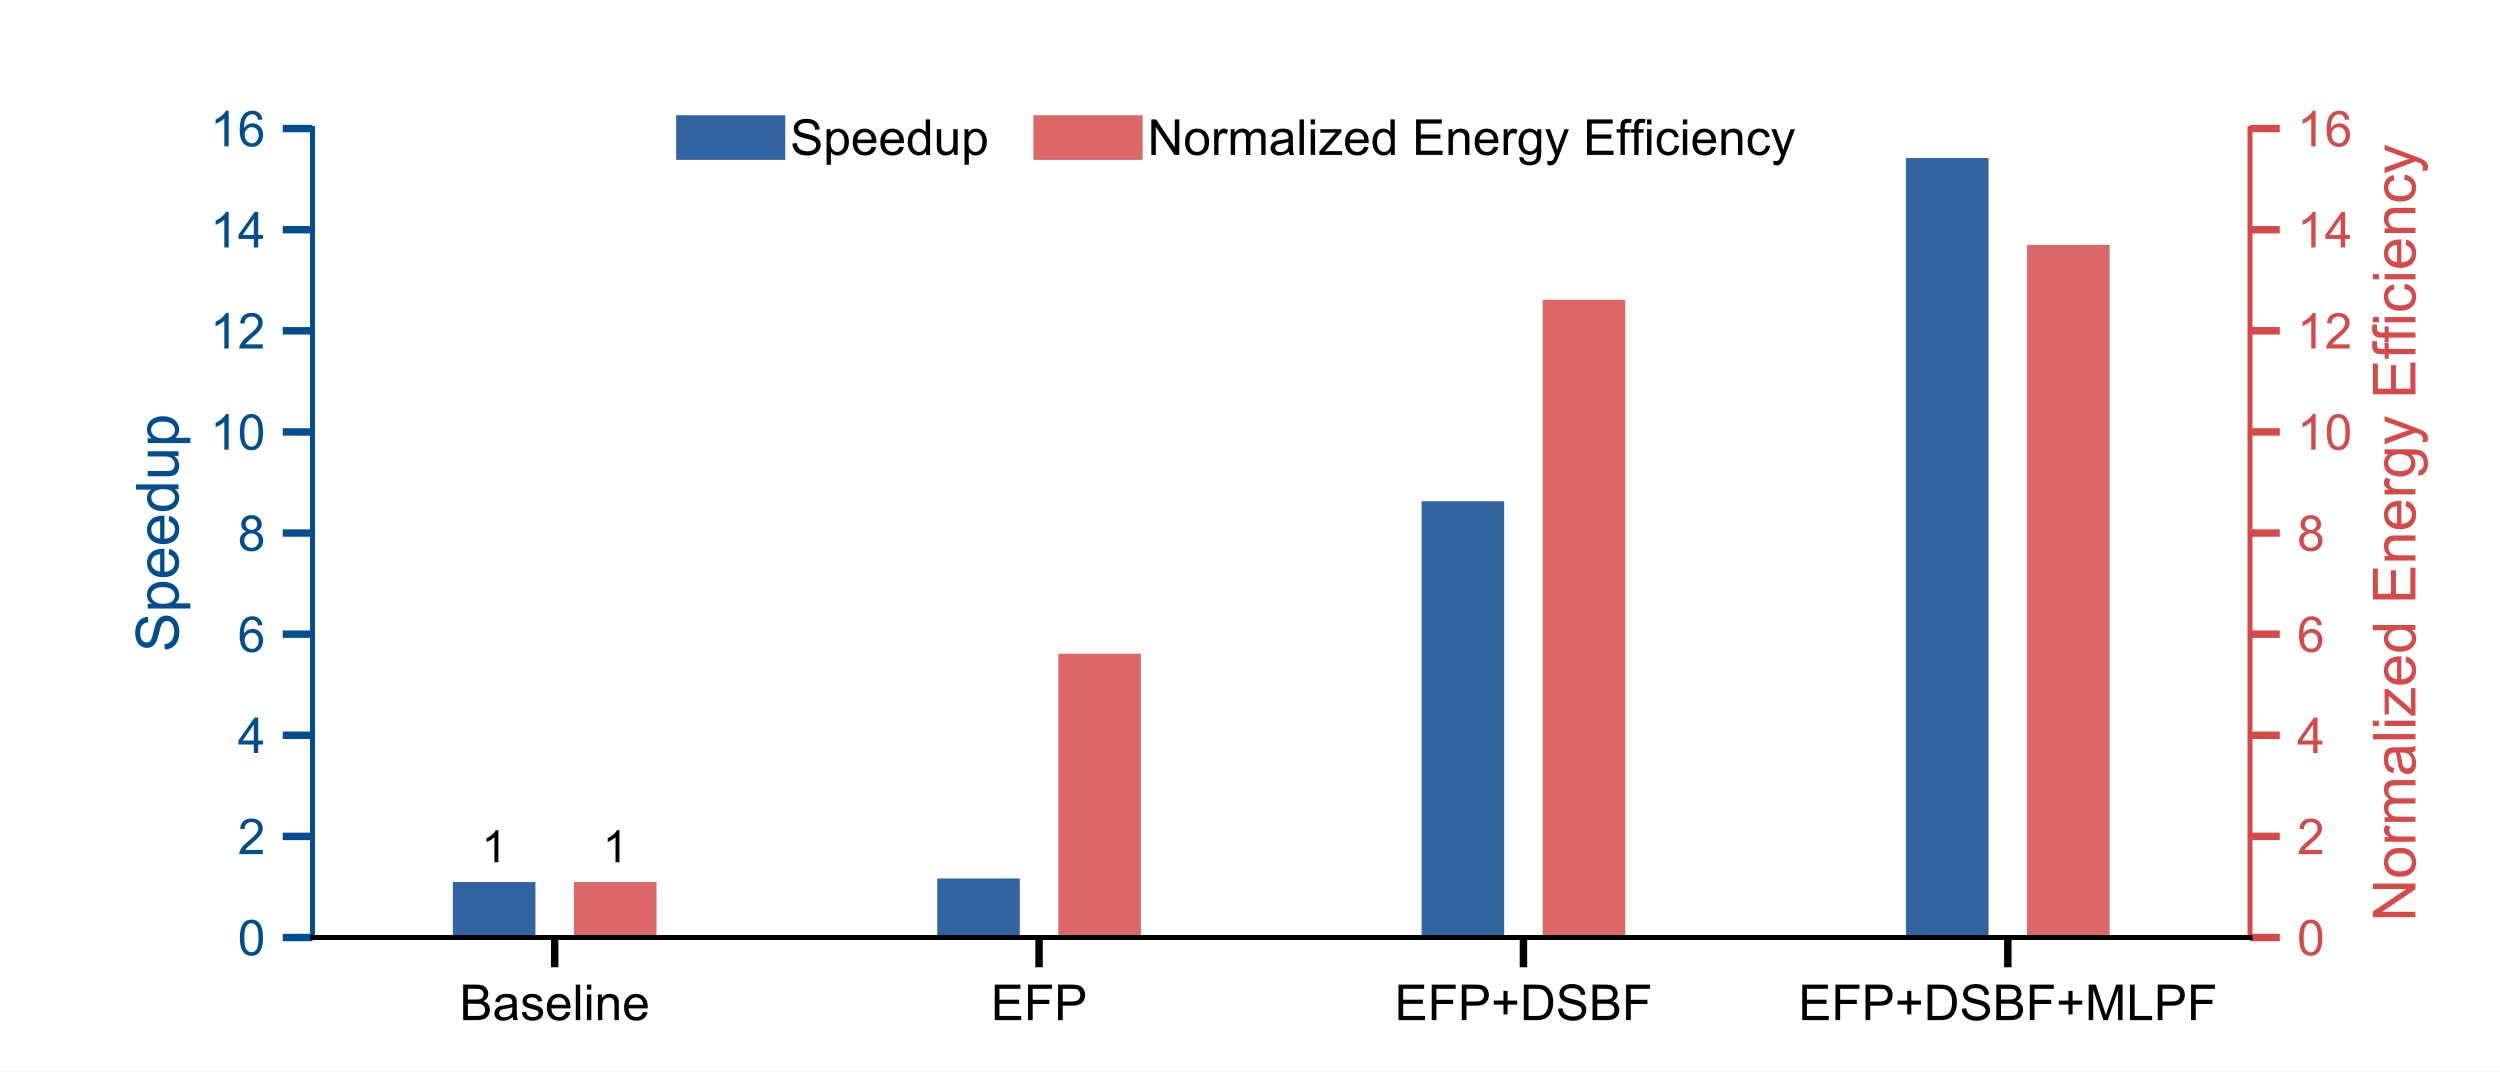
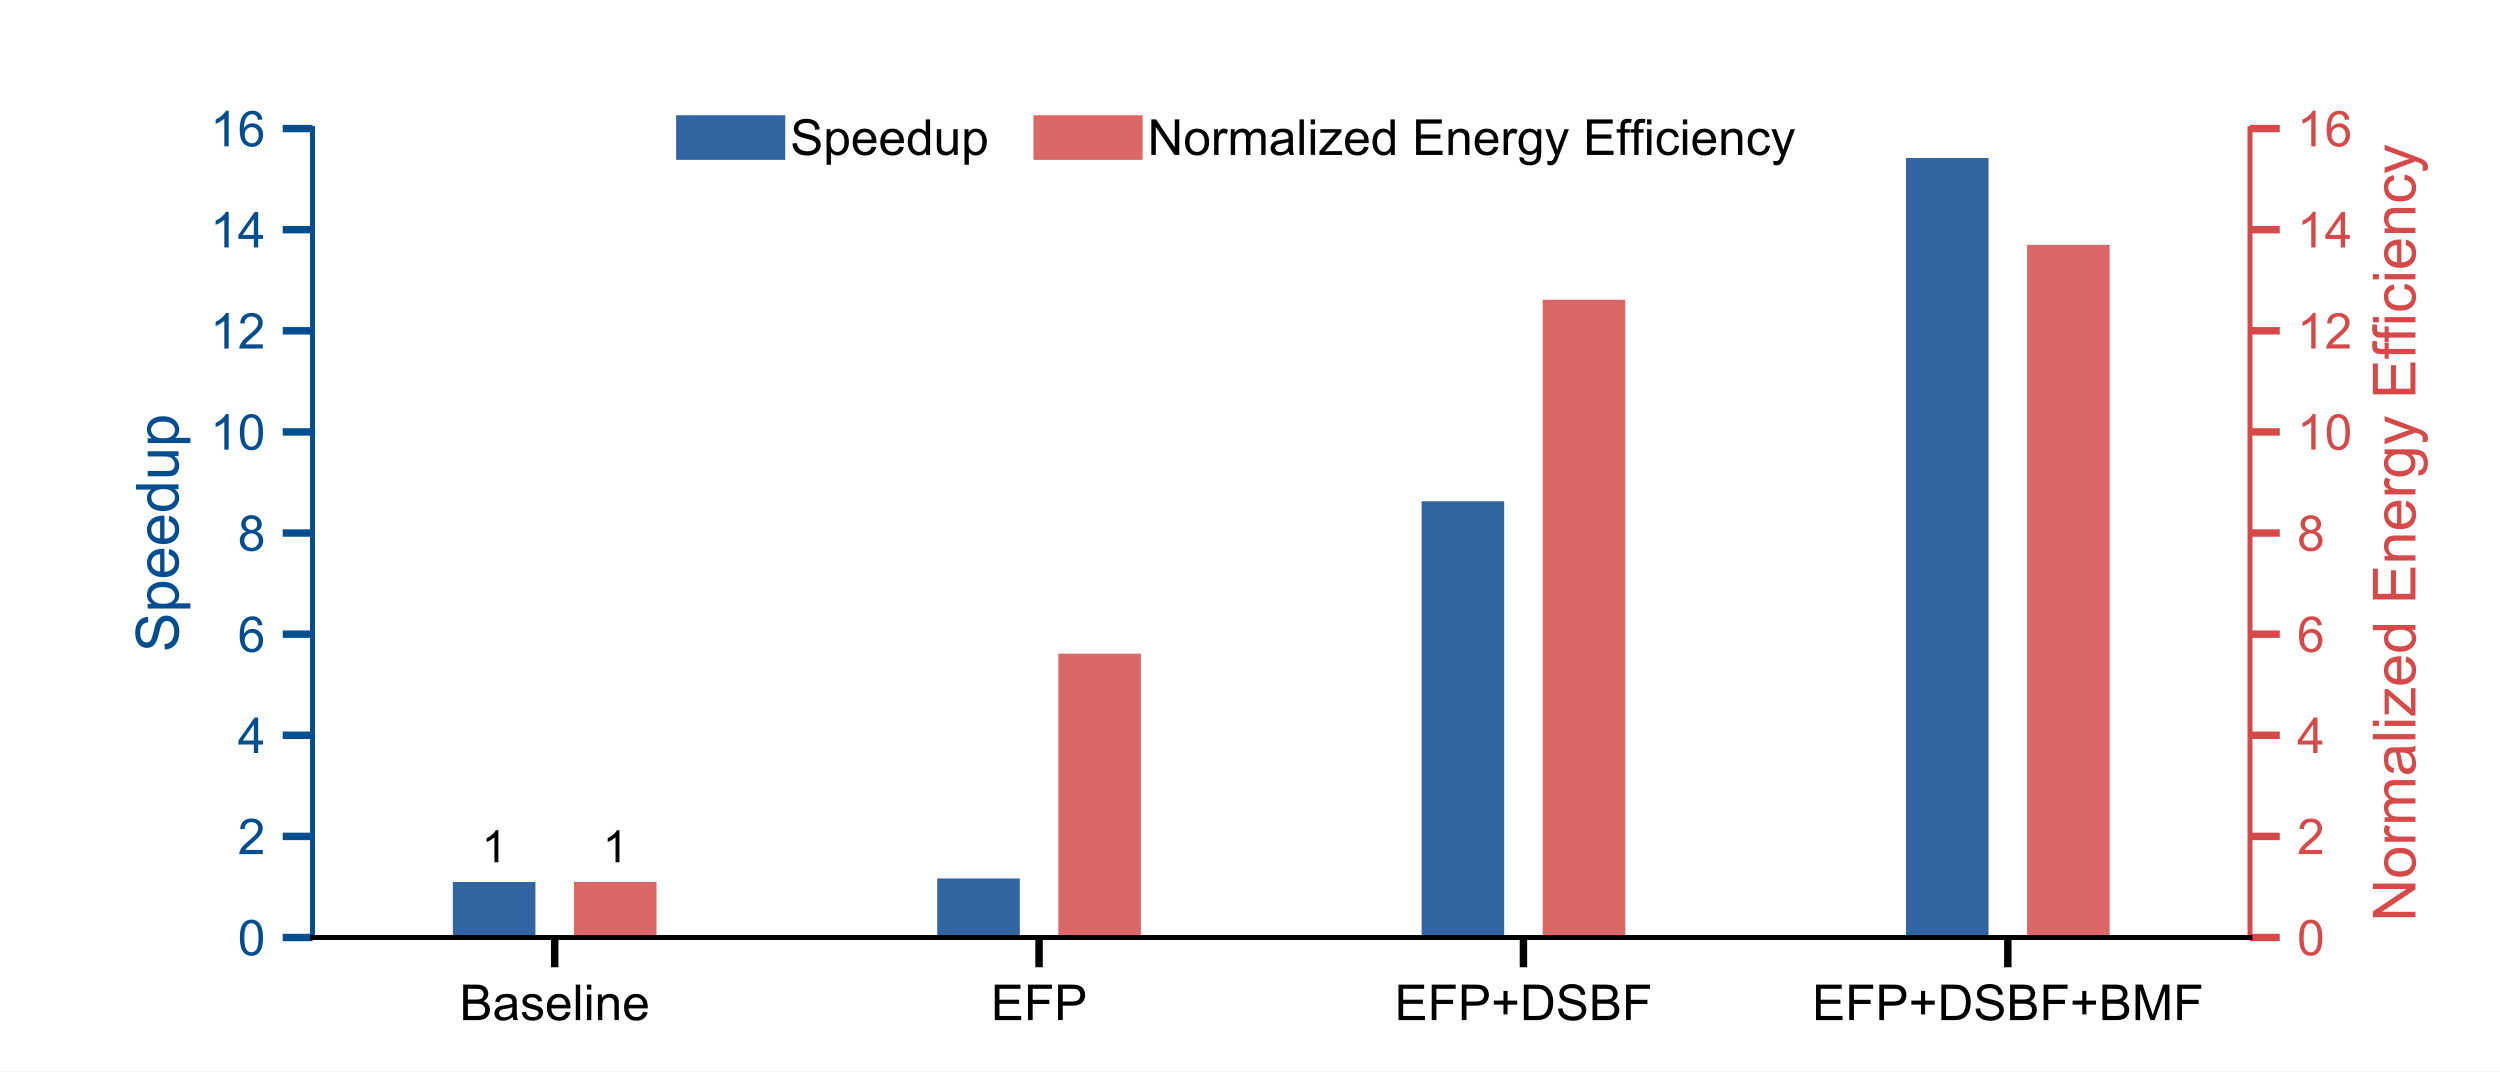
<svg xmlns="http://www.w3.org/2000/svg" xmlns:xlink="http://www.w3.org/1999/xlink" height="216pt" version="1.1" viewBox="0 0 504 216" width="504pt">
  <defs>
    <style type="text/css">
*{stroke-linecap:butt;stroke-linejoin:round;}
  </style>
  </defs>
  <g id="figure_1">
    <g id="patch_1">
      <path d="M 0 216  L 504 216  L 504 0  L 0 0  z " style="fill:#ffffff;" />
    </g>
    <g id="axes_1">
      <g id="patch_2">
        <path d="M 63 189  L 453.6 189  L 453.6 25.92  L 63 25.92  z " style="fill:#ffffff;" />
      </g>
      <g id="patch_3">
-         <path clip-path="url(#pee47c7d2a3)" d="M 92.295 189  L 106.942 189  L 106.942 178.808  L 92.295 178.808  z " style="fill:#3165a2;stroke:#3165a2;stroke-linejoin:miter;stroke-width:2;" />
+         <path clip-path="url(#pcfb127f027)" d="M 92.295 189  L 106.942 189  L 106.942 178.808  L 92.295 178.808  z " style="fill:#3165a2;stroke:#3165a2;stroke-linejoin:miter;stroke-width:2;" />
      </g>
      <g id="patch_4">
-         <path clip-path="url(#pee47c7d2a3)" d="M 189.945 189  L 204.593 189  L 204.593 178.094  L 189.945 178.094  z " style="fill:#3165a2;stroke:#3165a2;stroke-linejoin:miter;stroke-width:2;" />
+         <path clip-path="url(#pcfb127f027)" d="M 189.945 189  L 204.593 189  L 204.593 178.094  L 189.945 178.094  z " style="fill:#3165a2;stroke:#3165a2;stroke-linejoin:miter;stroke-width:2;" />
      </g>
      <g id="patch_5">
-         <path clip-path="url(#pee47c7d2a3)" d="M 287.595 189  L 302.243 189  L 302.243 102.058  L 287.595 102.058  z " style="fill:#3165a2;stroke:#3165a2;stroke-linejoin:miter;stroke-width:2;" />
+         <path clip-path="url(#pcfb127f027)" d="M 287.595 189  L 302.243 189  L 302.243 102.058  L 287.595 102.058  z " style="fill:#3165a2;stroke:#3165a2;stroke-linejoin:miter;stroke-width:2;" />
      </g>
      <g id="patch_6">
-         <path clip-path="url(#pee47c7d2a3)" d="M 385.245 189  L 399.892 189  L 399.892 32.851  L 385.245 32.851  z " style="fill:#3165a2;stroke:#3165a2;stroke-linejoin:miter;stroke-width:2;" />
+         <path clip-path="url(#pcfb127f027)" d="M 385.245 189  L 399.892 189  L 399.892 32.851  L 385.245 32.851  z " style="fill:#3165a2;stroke:#3165a2;stroke-linejoin:miter;stroke-width:2;" />
      </g>
      <g id="matplotlib.axis_1">
        <g id="xtick_1">
          <g id="line2d_1">
            <defs>
-               <path d="M 0 0  L 0 6  " id="m057075e343" style="stroke:#000000;stroke-width:1.5;" />
-             </defs>
-             <g>
-               <use style="stroke:#000000;stroke-width:1.5;" x="111.825" xlink:href="#m057075e343" y="189" />
+               <path d="M 0 0  L 0 6  " id="m68852dc77b" style="stroke:#000000;stroke-width:1.5;" />
+             </defs>
+             <g>
+               <use style="stroke:#000000;stroke-width:1.5;" x="111.825" xlink:href="#m68852dc77b" y="189" />
            </g>
          </g>
          <g id="text_1">
            <defs>
              <path d="M 7.328 0  L 7.328 71.578  L 34.188 71.578  Q 42.391 71.578 47.344 69.406  Q 52.297 67.234 55.094 62.719  Q 57.906 58.203 57.906 53.266  Q 57.906 48.688 55.422 44.625  Q 52.938 40.578 47.906 38.094  Q 54.391 36.188 57.875 31.594  Q 61.375 27 61.375 20.75  Q 61.375 15.719 59.25 11.391  Q 57.125 7.078 54 4.734  Q 50.875 2.391 46.156 1.188  Q 41.453 0 34.625 0  z M 16.797 41.5  L 32.281 41.5  Q 38.578 41.5 41.312 42.328  Q 44.922 43.406 46.75 45.891  Q 48.578 48.391 48.578 52.156  Q 48.578 55.719 46.875 58.422  Q 45.172 61.141 41.984 62.141  Q 38.812 63.141 31.109 63.141  L 16.797 63.141  z M 16.797 8.453  L 34.625 8.453  Q 39.203 8.453 41.062 8.797  Q 44.344 9.375 46.531 10.734  Q 48.734 12.109 50.141 14.719  Q 51.562 17.328 51.562 20.75  Q 51.562 24.75 49.516 27.703  Q 47.469 30.672 43.828 31.859  Q 40.188 33.062 33.344 33.062  L 16.797 33.062  z " id="ArialMT-66" />
              <path d="M 40.438 6.391  Q 35.547 2.25 31.031 0.531  Q 26.516 -1.172 21.344 -1.172  Q 12.797 -1.172 8.203 3  Q 3.609 7.172 3.609 13.672  Q 3.609 17.484 5.344 20.625  Q 7.078 23.781 9.891 25.688  Q 12.703 27.594 16.219 28.562  Q 18.797 29.25 24.031 29.891  Q 34.672 31.156 39.703 32.906  Q 39.75 34.719 39.75 35.203  Q 39.75 40.578 37.25 42.781  Q 33.891 45.75 27.25 45.75  Q 21.047 45.75 18.094 43.578  Q 15.141 41.406 13.719 35.891  L 5.125 37.062  Q 6.297 42.578 8.984 45.969  Q 11.672 49.359 16.75 51.188  Q 21.828 53.031 28.516 53.031  Q 35.156 53.031 39.297 51.469  Q 43.453 49.906 45.406 47.531  Q 47.359 45.172 48.141 41.547  Q 48.578 39.312 48.578 33.453  L 48.578 21.734  Q 48.578 9.469 49.141 6.219  Q 49.703 2.984 51.375 0  L 42.188 0  Q 40.828 2.734 40.438 6.391  z M 39.703 26.031  Q 34.906 24.078 25.344 22.703  Q 19.922 21.922 17.672 20.938  Q 15.438 19.969 14.203 18.094  Q 12.984 16.219 12.984 13.922  Q 12.984 10.406 15.641 8.062  Q 18.312 5.719 23.438 5.719  Q 28.516 5.719 32.469 7.938  Q 36.422 10.156 38.281 14.016  Q 39.703 17 39.703 22.797  z " id="ArialMT-97" />
              <path d="M 3.078 15.484  L 11.766 16.844  Q 12.5 11.625 15.844 8.844  Q 19.188 6.062 25.203 6.062  Q 31.25 6.062 34.172 8.516  Q 37.109 10.984 37.109 14.312  Q 37.109 17.281 34.516 19  Q 32.719 20.172 25.531 21.969  Q 15.875 24.422 12.141 26.203  Q 8.406 27.984 6.469 31.125  Q 4.547 34.281 4.547 38.094  Q 4.547 41.547 6.125 44.5  Q 7.719 47.469 10.453 49.422  Q 12.5 50.922 16.031 51.969  Q 19.578 53.031 23.641 53.031  Q 29.734 53.031 34.344 51.266  Q 38.969 49.516 41.156 46.5  Q 43.359 43.5 44.188 38.484  L 35.594 37.312  Q 35.016 41.312 32.203 43.547  Q 29.391 45.797 24.266 45.797  Q 18.219 45.797 15.625 43.797  Q 13.031 41.797 13.031 39.109  Q 13.031 37.406 14.109 36.031  Q 15.188 34.625 17.484 33.688  Q 18.797 33.203 25.25 31.453  Q 34.578 28.953 38.25 27.359  Q 41.938 25.781 44.031 22.75  Q 46.141 19.734 46.141 15.234  Q 46.141 10.844 43.578 6.953  Q 41.016 3.078 36.172 0.953  Q 31.344 -1.172 25.25 -1.172  Q 15.141 -1.172 9.844 3.031  Q 4.547 7.234 3.078 15.484  z " id="ArialMT-115" />
              <path d="M 42.094 16.703  L 51.172 15.578  Q 49.031 7.625 43.219 3.219  Q 37.406 -1.172 28.375 -1.172  Q 17 -1.172 10.328 5.828  Q 3.656 12.844 3.656 25.484  Q 3.656 38.578 10.391 45.797  Q 17.141 53.031 27.875 53.031  Q 38.281 53.031 44.875 45.953  Q 51.469 38.875 51.469 26.031  Q 51.469 25.25 51.422 23.688  L 12.75 23.688  Q 13.234 15.141 17.578 10.594  Q 21.922 6.062 28.422 6.062  Q 33.25 6.062 36.672 8.594  Q 40.094 11.141 42.094 16.703  z M 13.234 30.906  L 42.188 30.906  Q 41.609 37.453 38.875 40.719  Q 34.672 45.797 27.984 45.797  Q 21.922 45.797 17.797 41.75  Q 13.672 37.703 13.234 30.906  z " id="ArialMT-101" />
              <path d="M 6.391 0  L 6.391 71.578  L 15.188 71.578  L 15.188 0  z " id="ArialMT-108" />
              <path d="M 6.641 61.469  L 6.641 71.578  L 15.438 71.578  L 15.438 61.469  z M 6.641 0  L 6.641 51.859  L 15.438 51.859  L 15.438 0  z " id="ArialMT-105" />
              <path d="M 6.594 0  L 6.594 51.859  L 14.5 51.859  L 14.5 44.484  Q 20.219 53.031 31 53.031  Q 35.688 53.031 39.625 51.344  Q 43.562 49.656 45.516 46.922  Q 47.469 44.188 48.25 40.438  Q 48.734 37.984 48.734 31.891  L 48.734 0  L 39.938 0  L 39.938 31.547  Q 39.938 36.922 38.906 39.578  Q 37.891 42.234 35.281 43.812  Q 32.672 45.406 29.156 45.406  Q 23.531 45.406 19.453 41.844  Q 15.375 38.281 15.375 28.328  L 15.375 0  z " id="ArialMT-110" />
            </defs>
            <g transform="translate(92.64609 205.6578)scale(0.1 -0.1)">
              <use xlink:href="#ArialMT-66" />
              <use x="66.699" xlink:href="#ArialMT-97" />
              <use x="122.314" xlink:href="#ArialMT-115" />
              <use x="172.314" xlink:href="#ArialMT-101" />
              <use x="227.93" xlink:href="#ArialMT-108" />
              <use x="250.146" xlink:href="#ArialMT-105" />
              <use x="272.363" xlink:href="#ArialMT-110" />
              <use x="327.979" xlink:href="#ArialMT-101" />
            </g>
          </g>
        </g>
        <g id="xtick_2">
          <g id="line2d_2">
            <g>
-               <use style="stroke:#000000;stroke-width:1.5;" x="209.475" xlink:href="#m057075e343" y="189" />
+               <use style="stroke:#000000;stroke-width:1.5;" x="209.475" xlink:href="#m68852dc77b" y="189" />
            </g>
          </g>
          <g id="text_2">
            <defs>
              <path d="M 7.906 0  L 7.906 71.578  L 59.672 71.578  L 59.672 63.141  L 17.391 63.141  L 17.391 41.219  L 56.984 41.219  L 56.984 32.812  L 17.391 32.812  L 17.391 8.453  L 61.328 8.453  L 61.328 0  z " id="ArialMT-69" />
              <path d="M 8.203 0  L 8.203 71.578  L 56.5 71.578  L 56.5 63.141  L 17.672 63.141  L 17.672 40.969  L 51.266 40.969  L 51.266 32.516  L 17.672 32.516  L 17.672 0  z " id="ArialMT-70" />
              <path d="M 7.719 0  L 7.719 71.578  L 34.719 71.578  Q 41.844 71.578 45.609 70.906  Q 50.875 70.016 54.438 67.547  Q 58.016 65.094 60.188 60.641  Q 62.359 56.203 62.359 50.875  Q 62.359 41.75 56.547 35.422  Q 50.734 29.109 35.547 29.109  L 17.188 29.109  L 17.188 0  z M 17.188 37.547  L 35.688 37.547  Q 44.875 37.547 48.734 40.969  Q 52.594 44.391 52.594 50.594  Q 52.594 55.078 50.312 58.266  Q 48.047 61.469 44.344 62.5  Q 41.938 63.141 35.5 63.141  L 17.188 63.141  z " id="ArialMT-80" />
            </defs>
            <g transform="translate(199.7508 205.6578)scale(0.1 -0.1)">
              <use xlink:href="#ArialMT-69" />
              <use x="66.699" xlink:href="#ArialMT-70" />
              <use x="127.783" xlink:href="#ArialMT-80" />
            </g>
          </g>
        </g>
        <g id="xtick_3">
          <g id="line2d_3">
            <g>
-               <use style="stroke:#000000;stroke-width:1.5;" x="307.125" xlink:href="#m057075e343" y="189" />
+               <use style="stroke:#000000;stroke-width:1.5;" x="307.125" xlink:href="#m68852dc77b" y="189" />
            </g>
          </g>
          <g id="text_3">
            <defs>
              <path d="M 25.047 11.578  L 25.047 31.203  L 5.562 31.203  L 5.562 39.406  L 25.047 39.406  L 25.047 58.891  L 33.344 58.891  L 33.344 39.406  L 52.828 39.406  L 52.828 31.203  L 33.344 31.203  L 33.344 11.578  z " id="ArialMT-43" />
              <path d="M 7.719 0  L 7.719 71.578  L 32.375 71.578  Q 40.719 71.578 45.125 70.562  Q 51.266 69.141 55.609 65.438  Q 61.281 60.641 64.078 53.188  Q 66.891 45.75 66.891 36.188  Q 66.891 28.031 64.984 21.734  Q 63.094 15.438 60.109 11.297  Q 57.125 7.172 53.578 4.797  Q 50.047 2.438 45.047 1.219  Q 40.047 0 33.547 0  z M 17.188 8.453  L 32.469 8.453  Q 39.547 8.453 43.578 9.766  Q 47.609 11.078 50 13.484  Q 53.375 16.844 55.25 22.531  Q 57.125 28.219 57.125 36.328  Q 57.125 47.562 53.438 53.594  Q 49.75 59.625 44.484 61.672  Q 40.672 63.141 32.234 63.141  L 17.188 63.141  z " id="ArialMT-68" />
              <path d="M 4.5 23  L 13.422 23.781  Q 14.062 18.406 16.375 14.969  Q 18.703 11.531 23.578 9.406  Q 28.469 7.281 34.578 7.281  Q 39.984 7.281 44.141 8.891  Q 48.297 10.5 50.312 13.297  Q 52.344 16.109 52.344 19.438  Q 52.344 22.797 50.391 25.312  Q 48.438 27.828 43.953 29.547  Q 41.062 30.672 31.203 33.031  Q 21.344 35.406 17.391 37.5  Q 12.25 40.188 9.734 44.156  Q 7.234 48.141 7.234 53.078  Q 7.234 58.5 10.297 63.203  Q 13.375 67.922 19.281 70.359  Q 25.203 72.797 32.422 72.797  Q 40.375 72.797 46.453 70.234  Q 52.547 67.672 55.812 62.688  Q 59.078 57.719 59.328 51.422  L 50.25 50.734  Q 49.516 57.516 45.281 60.984  Q 41.062 64.453 32.812 64.453  Q 24.219 64.453 20.281 61.297  Q 16.359 58.156 16.359 53.719  Q 16.359 49.859 19.141 47.359  Q 21.875 44.875 33.422 42.266  Q 44.969 39.656 49.266 37.703  Q 55.516 34.812 58.484 30.391  Q 61.469 25.984 61.469 20.219  Q 61.469 14.5 58.203 9.438  Q 54.938 4.391 48.797 1.578  Q 42.672 -1.219 35.016 -1.219  Q 25.297 -1.219 18.719 1.609  Q 12.156 4.438 8.422 10.125  Q 4.688 15.828 4.5 23  z " id="ArialMT-83" />
            </defs>
            <g transform="translate(281.1453 205.6578)scale(0.1 -0.1)">
              <use xlink:href="#ArialMT-69" />
              <use x="66.699" xlink:href="#ArialMT-70" />
              <use x="127.783" xlink:href="#ArialMT-80" />
              <use x="194.482" xlink:href="#ArialMT-43" />
              <use x="252.881" xlink:href="#ArialMT-68" />
              <use x="325.098" xlink:href="#ArialMT-83" />
              <use x="391.797" xlink:href="#ArialMT-66" />
              <use x="458.496" xlink:href="#ArialMT-70" />
            </g>
          </g>
        </g>
        <g id="xtick_4">
          <g id="line2d_4">
            <g>
-               <use style="stroke:#000000;stroke-width:1.5;" x="404.775" xlink:href="#m057075e343" y="189" />
+               <use style="stroke:#000000;stroke-width:1.5;" x="404.775" xlink:href="#m68852dc77b" y="189" />
            </g>
          </g>
          <g id="text_4">
            <defs>
              <path d="M 7.422 0  L 7.422 71.578  L 21.688 71.578  L 38.625 20.906  Q 40.969 13.812 42.047 10.297  Q 43.266 14.203 45.844 21.781  L 62.984 71.578  L 75.734 71.578  L 75.734 0  L 66.609 0  L 66.609 59.906  L 45.797 0  L 37.25 0  L 16.547 60.938  L 16.547 0  z " id="ArialMT-77" />
-               <path d="M 7.328 0  L 7.328 71.578  L 16.797 71.578  L 16.797 8.453  L 52.047 8.453  L 52.047 0  z " id="ArialMT-76" />
-             </defs>
-             <g transform="translate(362.5406 205.6578)scale(0.1 -0.1)">
+             </defs>
+             <g transform="translate(365.3211 205.6578)scale(0.1 -0.1)">
              <use xlink:href="#ArialMT-69" />
              <use x="66.699" xlink:href="#ArialMT-70" />
              <use x="127.783" xlink:href="#ArialMT-80" />
              <use x="194.482" xlink:href="#ArialMT-43" />
              <use x="252.881" xlink:href="#ArialMT-68" />
              <use x="325.098" xlink:href="#ArialMT-83" />
              <use x="391.797" xlink:href="#ArialMT-66" />
              <use x="458.496" xlink:href="#ArialMT-70" />
              <use x="519.58" xlink:href="#ArialMT-43" />
-               <use x="577.979" xlink:href="#ArialMT-77" />
-               <use x="661.279" xlink:href="#ArialMT-76" />
-               <use x="716.895" xlink:href="#ArialMT-80" />
-               <use x="783.594" xlink:href="#ArialMT-70" />
+               <use x="577.979" xlink:href="#ArialMT-66" />
+               <use x="644.678" xlink:href="#ArialMT-77" />
+               <use x="727.979" xlink:href="#ArialMT-70" />
            </g>
          </g>
        </g>
      </g>
      <g id="matplotlib.axis_2">
        <g id="ytick_1">
          <g id="line2d_5">
            <defs>
-               <path d="M 0 0  L -6 0  " id="mb71203f720" style="stroke:#004d90;stroke-width:1.5;" />
-             </defs>
-             <g>
-               <use style="fill:#004d90;stroke:#004d90;stroke-width:1.5;" x="63" xlink:href="#mb71203f720" y="189" />
+               <path d="M 0 0  L -6 0  " id="m285f665e81" style="stroke:#004d90;stroke-width:1.5;" />
+             </defs>
+             <g>
+               <use style="fill:#004d90;stroke:#004d90;stroke-width:1.5;" x="63" xlink:href="#m285f665e81" y="189" />
            </g>
          </g>
          <g id="text_5">
            <defs>
              <path d="M 4.156 35.297  Q 4.156 48 6.766 55.734  Q 9.375 63.484 14.516 67.672  Q 19.672 71.875 27.484 71.875  Q 33.25 71.875 37.594 69.547  Q 41.938 67.234 44.766 62.859  Q 47.609 58.5 49.219 52.219  Q 50.828 45.953 50.828 35.297  Q 50.828 22.703 48.234 14.969  Q 45.656 7.234 40.5 3  Q 35.359 -1.219 27.484 -1.219  Q 17.141 -1.219 11.234 6.203  Q 4.156 15.141 4.156 35.297  z M 13.188 35.297  Q 13.188 17.672 17.312 11.828  Q 21.438 6 27.484 6  Q 33.547 6 37.672 11.859  Q 41.797 17.719 41.797 35.297  Q 41.797 52.984 37.672 58.781  Q 33.547 64.594 27.391 64.594  Q 21.344 64.594 17.719 59.469  Q 13.188 52.938 13.188 35.297  z " id="ArialMT-48" />
            </defs>
            <g style="fill:#004d90;" transform="translate(47.93906 192.5789)scale(0.1 -0.1)">
              <use xlink:href="#ArialMT-48" />
            </g>
          </g>
        </g>
        <g id="ytick_2">
          <g id="line2d_6">
            <g>
-               <use style="fill:#004d90;stroke:#004d90;stroke-width:1.5;" x="63" xlink:href="#mb71203f720" y="168.615" />
+               <use style="fill:#004d90;stroke:#004d90;stroke-width:1.5;" x="63" xlink:href="#m285f665e81" y="168.615" />
            </g>
          </g>
          <g id="text_6">
            <defs>
              <path d="M 50.344 8.453  L 50.344 0  L 3.031 0  Q 2.938 3.172 4.047 6.109  Q 5.859 10.938 9.828 15.625  Q 13.812 20.312 21.344 26.469  Q 33.016 36.031 37.109 41.625  Q 41.219 47.219 41.219 52.203  Q 41.219 57.422 37.469 61  Q 33.734 64.594 27.734 64.594  Q 21.391 64.594 17.578 60.781  Q 13.766 56.984 13.719 50.25  L 4.688 51.172  Q 5.609 61.281 11.656 66.578  Q 17.719 71.875 27.938 71.875  Q 38.234 71.875 44.234 66.156  Q 50.25 60.453 50.25 52  Q 50.25 47.703 48.484 43.547  Q 46.734 39.406 42.656 34.812  Q 38.578 30.219 29.109 22.219  Q 21.188 15.578 18.938 13.203  Q 16.703 10.844 15.234 8.453  z " id="ArialMT-50" />
            </defs>
            <g style="fill:#004d90;" transform="translate(47.93906 172.1939)scale(0.1 -0.1)">
              <use xlink:href="#ArialMT-50" />
            </g>
          </g>
        </g>
        <g id="ytick_3">
          <g id="line2d_7">
            <g>
-               <use style="fill:#004d90;stroke:#004d90;stroke-width:1.5;" x="63" xlink:href="#mb71203f720" y="148.23" />
+               <use style="fill:#004d90;stroke:#004d90;stroke-width:1.5;" x="63" xlink:href="#m285f665e81" y="148.23" />
            </g>
          </g>
          <g id="text_7">
            <defs>
              <path d="M 32.328 0  L 32.328 17.141  L 1.266 17.141  L 1.266 25.203  L 33.938 71.578  L 41.109 71.578  L 41.109 25.203  L 50.781 25.203  L 50.781 17.141  L 41.109 17.141  L 41.109 0  z M 32.328 25.203  L 32.328 57.469  L 9.906 25.203  z " id="ArialMT-52" />
            </defs>
            <g style="fill:#004d90;" transform="translate(47.93906 151.8089)scale(0.1 -0.1)">
              <use xlink:href="#ArialMT-52" />
            </g>
          </g>
        </g>
        <g id="ytick_4">
          <g id="line2d_8">
            <g>
-               <use style="fill:#004d90;stroke:#004d90;stroke-width:1.5;" x="63" xlink:href="#mb71203f720" y="127.845" />
+               <use style="fill:#004d90;stroke:#004d90;stroke-width:1.5;" x="63" xlink:href="#m285f665e81" y="127.845" />
            </g>
          </g>
          <g id="text_8">
            <defs>
              <path d="M 49.75 54.047  L 41.016 53.375  Q 39.844 58.547 37.703 60.891  Q 34.125 64.656 28.906 64.656  Q 24.703 64.656 21.531 62.312  Q 17.391 59.281 14.984 53.469  Q 12.594 47.656 12.5 36.922  Q 15.672 41.75 20.266 44.094  Q 24.859 46.438 29.891 46.438  Q 38.672 46.438 44.844 39.969  Q 51.031 33.5 51.031 23.25  Q 51.031 16.5 48.125 10.719  Q 45.219 4.938 40.141 1.859  Q 35.062 -1.219 28.609 -1.219  Q 17.625 -1.219 10.688 6.859  Q 3.766 14.938 3.766 33.5  Q 3.766 54.25 11.422 63.672  Q 18.109 71.875 29.438 71.875  Q 37.891 71.875 43.281 67.141  Q 48.688 62.406 49.75 54.047  z M 13.875 23.188  Q 13.875 18.656 15.797 14.5  Q 17.719 10.359 21.188 8.172  Q 24.656 6 28.469 6  Q 34.031 6 38.031 10.484  Q 42.047 14.984 42.047 22.703  Q 42.047 30.125 38.078 34.391  Q 34.125 38.672 28.125 38.672  Q 22.172 38.672 18.016 34.391  Q 13.875 30.125 13.875 23.188  z " id="ArialMT-54" />
            </defs>
            <g style="fill:#004d90;" transform="translate(47.93906 131.4239)scale(0.1 -0.1)">
              <use xlink:href="#ArialMT-54" />
            </g>
          </g>
        </g>
        <g id="ytick_5">
          <g id="line2d_9">
            <g>
-               <use style="fill:#004d90;stroke:#004d90;stroke-width:1.5;" x="63" xlink:href="#mb71203f720" y="107.46" />
+               <use style="fill:#004d90;stroke:#004d90;stroke-width:1.5;" x="63" xlink:href="#m285f665e81" y="107.46" />
            </g>
          </g>
          <g id="text_9">
            <defs>
              <path d="M 17.672 38.812  Q 12.203 40.828 9.562 44.531  Q 6.938 48.25 6.938 53.422  Q 6.938 61.234 12.547 66.547  Q 18.172 71.875 27.484 71.875  Q 36.859 71.875 42.578 66.422  Q 48.297 60.984 48.297 53.172  Q 48.297 48.188 45.672 44.5  Q 43.062 40.828 37.75 38.812  Q 44.344 36.672 47.781 31.875  Q 51.219 27.094 51.219 20.453  Q 51.219 11.281 44.719 5.031  Q 38.234 -1.219 27.641 -1.219  Q 17.047 -1.219 10.547 5.047  Q 4.047 11.328 4.047 20.703  Q 4.047 27.688 7.594 32.391  Q 11.141 37.109 17.672 38.812  z M 15.922 53.719  Q 15.922 48.641 19.188 45.406  Q 22.469 42.188 27.688 42.188  Q 32.766 42.188 36.016 45.375  Q 39.266 48.578 39.266 53.219  Q 39.266 58.062 35.906 61.359  Q 32.562 64.656 27.594 64.656  Q 22.562 64.656 19.234 61.422  Q 15.922 58.203 15.922 53.719  z M 13.094 20.656  Q 13.094 16.891 14.875 13.375  Q 16.656 9.859 20.172 7.922  Q 23.688 6 27.734 6  Q 34.031 6 38.125 10.047  Q 42.234 14.109 42.234 20.359  Q 42.234 26.703 38.016 30.859  Q 33.797 35.016 27.438 35.016  Q 21.234 35.016 17.156 30.906  Q 13.094 26.812 13.094 20.656  z " id="ArialMT-56" />
            </defs>
            <g style="fill:#004d90;" transform="translate(47.93906 111.0389)scale(0.1 -0.1)">
              <use xlink:href="#ArialMT-56" />
            </g>
          </g>
        </g>
        <g id="ytick_6">
          <g id="line2d_10">
            <g>
-               <use style="fill:#004d90;stroke:#004d90;stroke-width:1.5;" x="63" xlink:href="#mb71203f720" y="87.075" />
+               <use style="fill:#004d90;stroke:#004d90;stroke-width:1.5;" x="63" xlink:href="#m285f665e81" y="87.075" />
            </g>
          </g>
          <g id="text_10">
            <defs>
              <path d="M 37.25 0  L 28.469 0  L 28.469 56  Q 25.297 52.984 20.141 49.953  Q 14.984 46.922 10.891 45.406  L 10.891 53.906  Q 18.266 57.375 23.781 62.297  Q 29.297 67.234 31.594 71.875  L 37.25 71.875  z " id="ArialMT-49" />
            </defs>
            <g style="fill:#004d90;" transform="translate(42.37812 90.65391)scale(0.1 -0.1)">
              <use xlink:href="#ArialMT-49" />
              <use x="55.615" xlink:href="#ArialMT-48" />
            </g>
          </g>
        </g>
        <g id="ytick_7">
          <g id="line2d_11">
            <g>
-               <use style="fill:#004d90;stroke:#004d90;stroke-width:1.5;" x="63" xlink:href="#mb71203f720" y="66.69" />
+               <use style="fill:#004d90;stroke:#004d90;stroke-width:1.5;" x="63" xlink:href="#m285f665e81" y="66.69" />
            </g>
          </g>
          <g id="text_11">
            <g style="fill:#004d90;" transform="translate(42.37812 70.26891)scale(0.1 -0.1)">
              <use xlink:href="#ArialMT-49" />
              <use x="55.615" xlink:href="#ArialMT-50" />
            </g>
          </g>
        </g>
        <g id="ytick_8">
          <g id="line2d_12">
            <g>
-               <use style="fill:#004d90;stroke:#004d90;stroke-width:1.5;" x="63" xlink:href="#mb71203f720" y="46.305" />
+               <use style="fill:#004d90;stroke:#004d90;stroke-width:1.5;" x="63" xlink:href="#m285f665e81" y="46.305" />
            </g>
          </g>
          <g id="text_12">
            <g style="fill:#004d90;" transform="translate(42.37812 49.88391)scale(0.1 -0.1)">
              <use xlink:href="#ArialMT-49" />
              <use x="55.615" xlink:href="#ArialMT-52" />
            </g>
          </g>
        </g>
        <g id="ytick_9">
          <g id="line2d_13">
            <g>
-               <use style="fill:#004d90;stroke:#004d90;stroke-width:1.5;" x="63" xlink:href="#mb71203f720" y="25.92" />
+               <use style="fill:#004d90;stroke:#004d90;stroke-width:1.5;" x="63" xlink:href="#m285f665e81" y="25.92" />
            </g>
          </g>
          <g id="text_13">
            <g style="fill:#004d90;" transform="translate(42.37812 29.49891)scale(0.1 -0.1)">
              <use xlink:href="#ArialMT-49" />
              <use x="55.615" xlink:href="#ArialMT-54" />
            </g>
          </g>
        </g>
        <g id="text_14">
          <defs>
            <path d="M 6.594 -19.875  L 6.594 51.859  L 14.594 51.859  L 14.594 45.125  Q 17.438 49.078 21 51.047  Q 24.562 53.031 29.641 53.031  Q 36.281 53.031 41.359 49.609  Q 46.438 46.188 49.016 39.953  Q 51.609 33.734 51.609 26.312  Q 51.609 18.359 48.75 11.984  Q 45.906 5.609 40.453 2.219  Q 35.016 -1.172 29 -1.172  Q 24.609 -1.172 21.109 0.688  Q 17.625 2.547 15.375 5.375  L 15.375 -19.875  z M 14.547 25.641  Q 14.547 15.625 18.594 10.844  Q 22.656 6.062 28.422 6.062  Q 34.281 6.062 38.453 11.016  Q 42.625 15.969 42.625 26.375  Q 42.625 36.281 38.547 41.203  Q 34.469 46.141 28.812 46.141  Q 23.188 46.141 18.859 40.891  Q 14.547 35.641 14.547 25.641  z " id="ArialMT-112" />
            <path d="M 40.234 0  L 40.234 6.547  Q 35.297 -1.172 25.734 -1.172  Q 19.531 -1.172 14.328 2.25  Q 9.125 5.672 6.266 11.797  Q 3.422 17.922 3.422 25.875  Q 3.422 33.641 6 39.969  Q 8.594 46.297 13.766 49.656  Q 18.953 53.031 25.344 53.031  Q 30.031 53.031 33.688 51.047  Q 37.359 49.078 39.656 45.906  L 39.656 71.578  L 48.391 71.578  L 48.391 0  z M 12.453 25.875  Q 12.453 15.922 16.641 10.984  Q 20.844 6.062 26.562 6.062  Q 32.328 6.062 36.344 10.766  Q 40.375 15.484 40.375 25.141  Q 40.375 35.797 36.266 40.766  Q 32.172 45.75 26.172 45.75  Q 20.312 45.75 16.375 40.969  Q 12.453 36.188 12.453 25.875  z " id="ArialMT-100" />
            <path d="M 40.578 0  L 40.578 7.625  Q 34.516 -1.172 24.125 -1.172  Q 19.531 -1.172 15.547 0.578  Q 11.578 2.344 9.641 5  Q 7.719 7.672 6.938 11.531  Q 6.391 14.109 6.391 19.734  L 6.391 51.859  L 15.188 51.859  L 15.188 23.094  Q 15.188 16.219 15.719 13.812  Q 16.547 10.359 19.234 8.375  Q 21.922 6.391 25.875 6.391  Q 29.828 6.391 33.297 8.422  Q 36.766 10.453 38.203 13.938  Q 39.656 17.438 39.656 24.078  L 39.656 51.859  L 48.438 51.859  L 48.438 0  z " id="ArialMT-117" />
          </defs>
          <g style="fill:#004d90;" transform="translate(35.99312 131.4816)rotate(-90)scale(0.12 -0.12)">
            <use xlink:href="#ArialMT-83" />
            <use x="66.699" xlink:href="#ArialMT-112" />
            <use x="122.314" xlink:href="#ArialMT-101" />
            <use x="177.93" xlink:href="#ArialMT-101" />
            <use x="233.545" xlink:href="#ArialMT-100" />
            <use x="289.16" xlink:href="#ArialMT-117" />
            <use x="344.775" xlink:href="#ArialMT-112" />
          </g>
        </g>
      </g>
      <g id="patch_7">
        <path d="M 63 189  L 63 25.92  " style="fill:none;stroke:#004d90;stroke-linecap:square;stroke-linejoin:miter;" />
      </g>
      <g id="patch_8">
        <path d="M 63 189  L 453.6 189  " style="fill:none;stroke:#000000;stroke-linecap:square;stroke-linejoin:miter;" />
      </g>
      <g id="text_15">
        <g transform="translate(97.11633 173.8339)scale(0.09 -0.09)">
          <use xlink:href="#ArialMT-49" />
        </g>
      </g>
    </g>
    <g id="axes_2">
      <g id="patch_9">
-         <path clip-path="url(#pee47c7d2a3)" d="M 116.707 189  L 131.355 189  L 131.355 178.808  L 116.707 178.808  z " style="fill:#dc6767;stroke:#dc6767;stroke-linejoin:miter;stroke-width:2;" />
+         <path clip-path="url(#pcfb127f027)" d="M 116.707 189  L 131.355 189  L 131.355 178.808  L 116.707 178.808  z " style="fill:#dc6767;stroke:#dc6767;stroke-linejoin:miter;stroke-width:2;" />
      </g>
      <g id="patch_10">
-         <path clip-path="url(#pee47c7d2a3)" d="M 214.357 189  L 229.005 189  L 229.005 132.777  L 214.357 132.777  z " style="fill:#dc6767;stroke:#dc6767;stroke-linejoin:miter;stroke-width:2;" />
+         <path clip-path="url(#pcfb127f027)" d="M 214.357 189  L 229.005 189  L 229.005 132.777  L 214.357 132.777  z " style="fill:#dc6767;stroke:#dc6767;stroke-linejoin:miter;stroke-width:2;" />
      </g>
      <g id="patch_11">
-         <path clip-path="url(#pee47c7d2a3)" d="M 312.007 189  L 326.655 189  L 326.655 61.429  L 312.007 61.429  z " style="fill:#dc6767;stroke:#dc6767;stroke-linejoin:miter;stroke-width:2;" />
+         <path clip-path="url(#pcfb127f027)" d="M 312.007 189  L 326.655 189  L 326.655 61.429  L 312.007 61.429  z " style="fill:#dc6767;stroke:#dc6767;stroke-linejoin:miter;stroke-width:2;" />
      </g>
      <g id="patch_12">
-         <path clip-path="url(#pee47c7d2a3)" d="M 409.658 189  L 424.305 189  L 424.305 50.36  L 409.658 50.36  z " style="fill:#dc6767;stroke:#dc6767;stroke-linejoin:miter;stroke-width:2;" />
+         <path clip-path="url(#pcfb127f027)" d="M 409.658 189  L 424.305 189  L 424.305 50.36  L 409.658 50.36  z " style="fill:#dc6767;stroke:#dc6767;stroke-linejoin:miter;stroke-width:2;" />
      </g>
      <g id="matplotlib.axis_3">
        <g id="ytick_10">
          <g id="line2d_14">
            <defs>
-               <path d="M 0 0  L 6 0  " id="mf410718b30" style="stroke:#d64949;stroke-width:1.5;" />
-             </defs>
-             <g>
-               <use style="fill:#d64949;stroke:#d64949;stroke-width:1.5;" x="453.6" xlink:href="#mf410718b30" y="189" />
+               <path d="M 0 0  L 6 0  " id="ma4de3dea47" style="stroke:#d64949;stroke-width:1.5;" />
+             </defs>
+             <g>
+               <use style="fill:#d64949;stroke:#d64949;stroke-width:1.5;" x="453.6" xlink:href="#ma4de3dea47" y="189" />
            </g>
          </g>
          <g id="text_16">
            <g style="fill:#d64949;" transform="translate(463.1 192.5789)scale(0.1 -0.1)">
              <use xlink:href="#ArialMT-48" />
            </g>
          </g>
        </g>
        <g id="ytick_11">
          <g id="line2d_15">
            <g>
-               <use style="fill:#d64949;stroke:#d64949;stroke-width:1.5;" x="453.6" xlink:href="#mf410718b30" y="168.615" />
+               <use style="fill:#d64949;stroke:#d64949;stroke-width:1.5;" x="453.6" xlink:href="#ma4de3dea47" y="168.615" />
            </g>
          </g>
          <g id="text_17">
            <g style="fill:#d64949;" transform="translate(463.1 172.1939)scale(0.1 -0.1)">
              <use xlink:href="#ArialMT-50" />
            </g>
          </g>
        </g>
        <g id="ytick_12">
          <g id="line2d_16">
            <g>
-               <use style="fill:#d64949;stroke:#d64949;stroke-width:1.5;" x="453.6" xlink:href="#mf410718b30" y="148.23" />
+               <use style="fill:#d64949;stroke:#d64949;stroke-width:1.5;" x="453.6" xlink:href="#ma4de3dea47" y="148.23" />
            </g>
          </g>
          <g id="text_18">
            <g style="fill:#d64949;" transform="translate(463.1 151.8089)scale(0.1 -0.1)">
              <use xlink:href="#ArialMT-52" />
            </g>
          </g>
        </g>
        <g id="ytick_13">
          <g id="line2d_17">
            <g>
-               <use style="fill:#d64949;stroke:#d64949;stroke-width:1.5;" x="453.6" xlink:href="#mf410718b30" y="127.845" />
+               <use style="fill:#d64949;stroke:#d64949;stroke-width:1.5;" x="453.6" xlink:href="#ma4de3dea47" y="127.845" />
            </g>
          </g>
          <g id="text_19">
            <g style="fill:#d64949;" transform="translate(463.1 131.4239)scale(0.1 -0.1)">
              <use xlink:href="#ArialMT-54" />
            </g>
          </g>
        </g>
        <g id="ytick_14">
          <g id="line2d_18">
            <g>
-               <use style="fill:#d64949;stroke:#d64949;stroke-width:1.5;" x="453.6" xlink:href="#mf410718b30" y="107.46" />
+               <use style="fill:#d64949;stroke:#d64949;stroke-width:1.5;" x="453.6" xlink:href="#ma4de3dea47" y="107.46" />
            </g>
          </g>
          <g id="text_20">
            <g style="fill:#d64949;" transform="translate(463.1 111.0389)scale(0.1 -0.1)">
              <use xlink:href="#ArialMT-56" />
            </g>
          </g>
        </g>
        <g id="ytick_15">
          <g id="line2d_19">
            <g>
-               <use style="fill:#d64949;stroke:#d64949;stroke-width:1.5;" x="453.6" xlink:href="#mf410718b30" y="87.075" />
+               <use style="fill:#d64949;stroke:#d64949;stroke-width:1.5;" x="453.6" xlink:href="#ma4de3dea47" y="87.075" />
            </g>
          </g>
          <g id="text_21">
            <g style="fill:#d64949;" transform="translate(463.1 90.65391)scale(0.1 -0.1)">
              <use xlink:href="#ArialMT-49" />
              <use x="55.615" xlink:href="#ArialMT-48" />
            </g>
          </g>
        </g>
        <g id="ytick_16">
          <g id="line2d_20">
            <g>
-               <use style="fill:#d64949;stroke:#d64949;stroke-width:1.5;" x="453.6" xlink:href="#mf410718b30" y="66.69" />
+               <use style="fill:#d64949;stroke:#d64949;stroke-width:1.5;" x="453.6" xlink:href="#ma4de3dea47" y="66.69" />
            </g>
          </g>
          <g id="text_22">
            <g style="fill:#d64949;" transform="translate(463.1 70.26891)scale(0.1 -0.1)">
              <use xlink:href="#ArialMT-49" />
              <use x="55.615" xlink:href="#ArialMT-50" />
            </g>
          </g>
        </g>
        <g id="ytick_17">
          <g id="line2d_21">
            <g>
-               <use style="fill:#d64949;stroke:#d64949;stroke-width:1.5;" x="453.6" xlink:href="#mf410718b30" y="46.305" />
+               <use style="fill:#d64949;stroke:#d64949;stroke-width:1.5;" x="453.6" xlink:href="#ma4de3dea47" y="46.305" />
            </g>
          </g>
          <g id="text_23">
            <g style="fill:#d64949;" transform="translate(463.1 49.88391)scale(0.1 -0.1)">
              <use xlink:href="#ArialMT-49" />
              <use x="55.615" xlink:href="#ArialMT-52" />
            </g>
          </g>
        </g>
        <g id="ytick_18">
          <g id="line2d_22">
            <g>
-               <use style="fill:#d64949;stroke:#d64949;stroke-width:1.5;" x="453.6" xlink:href="#mf410718b30" y="25.92" />
+               <use style="fill:#d64949;stroke:#d64949;stroke-width:1.5;" x="453.6" xlink:href="#ma4de3dea47" y="25.92" />
            </g>
          </g>
          <g id="text_24">
            <g style="fill:#d64949;" transform="translate(463.1 29.49891)scale(0.1 -0.1)">
              <use xlink:href="#ArialMT-49" />
              <use x="55.615" xlink:href="#ArialMT-54" />
            </g>
          </g>
        </g>
        <g id="text_25">
          <defs>
            <path d="M 7.625 0  L 7.625 71.578  L 17.328 71.578  L 54.938 15.375  L 54.938 71.578  L 64.016 71.578  L 64.016 0  L 54.297 0  L 16.703 56.25  L 16.703 0  z " id="ArialMT-78" />
            <path d="M 3.328 25.922  Q 3.328 40.328 11.328 47.266  Q 18.016 53.031 27.641 53.031  Q 38.328 53.031 45.109 46.016  Q 51.906 39.016 51.906 26.656  Q 51.906 16.656 48.906 10.906  Q 45.906 5.172 40.156 2  Q 34.422 -1.172 27.641 -1.172  Q 16.75 -1.172 10.031 5.812  Q 3.328 12.797 3.328 25.922  z M 12.359 25.922  Q 12.359 15.969 16.703 11.016  Q 21.047 6.062 27.641 6.062  Q 34.188 6.062 38.531 11.031  Q 42.875 16.016 42.875 26.219  Q 42.875 35.844 38.5 40.797  Q 34.125 45.75 27.641 45.75  Q 21.047 45.75 16.703 40.812  Q 12.359 35.891 12.359 25.922  z " id="ArialMT-111" />
            <path d="M 6.5 0  L 6.5 51.859  L 14.406 51.859  L 14.406 44  Q 17.438 49.516 20 51.266  Q 22.562 53.031 25.641 53.031  Q 30.078 53.031 34.672 50.203  L 31.641 42.047  Q 28.422 43.953 25.203 43.953  Q 22.312 43.953 20.016 42.219  Q 17.719 40.484 16.75 37.406  Q 15.281 32.719 15.281 27.156  L 15.281 0  z " id="ArialMT-114" />
            <path d="M 6.594 0  L 6.594 51.859  L 14.453 51.859  L 14.453 44.578  Q 16.891 48.391 20.938 50.703  Q 25 53.031 30.172 53.031  Q 35.938 53.031 39.625 50.641  Q 43.312 48.25 44.828 43.953  Q 50.984 53.031 60.844 53.031  Q 68.562 53.031 72.703 48.75  Q 76.859 44.484 76.859 35.594  L 76.859 0  L 68.109 0  L 68.109 32.672  Q 68.109 37.938 67.25 40.25  Q 66.406 42.578 64.156 43.984  Q 61.922 45.406 58.891 45.406  Q 53.422 45.406 49.797 41.766  Q 46.188 38.141 46.188 30.125  L 46.188 0  L 37.406 0  L 37.406 33.688  Q 37.406 39.547 35.25 42.469  Q 33.109 45.406 28.219 45.406  Q 24.516 45.406 21.359 43.453  Q 18.219 41.5 16.797 37.734  Q 15.375 33.984 15.375 26.906  L 15.375 0  z " id="ArialMT-109" />
            <path d="M 1.953 0  L 1.953 7.125  L 34.969 45.016  Q 29.344 44.734 25.047 44.734  L 3.906 44.734  L 3.906 51.859  L 46.297 51.859  L 46.297 46.047  L 18.219 13.141  L 12.797 7.125  Q 18.703 7.562 23.875 7.562  L 47.859 7.562  L 47.859 0  z " id="ArialMT-122" />
            <path id="ArialMT-32" />
            <path d="M 4.984 -4.297  L 13.531 -5.562  Q 14.062 -9.516 16.5 -11.328  Q 19.781 -13.766 25.438 -13.766  Q 31.547 -13.766 34.859 -11.328  Q 38.188 -8.891 39.359 -4.5  Q 40.047 -1.812 39.984 6.781  Q 34.234 0 25.641 0  Q 14.938 0 9.078 7.719  Q 3.219 15.438 3.219 26.219  Q 3.219 33.641 5.906 39.906  Q 8.594 46.188 13.688 49.609  Q 18.797 53.031 25.688 53.031  Q 34.859 53.031 40.828 45.609  L 40.828 51.859  L 48.922 51.859  L 48.922 7.031  Q 48.922 -5.078 46.453 -10.125  Q 44 -15.188 38.641 -18.109  Q 33.297 -21.047 25.484 -21.047  Q 16.219 -21.047 10.5 -16.875  Q 4.781 -12.703 4.984 -4.297  z M 12.25 26.859  Q 12.25 16.656 16.297 11.969  Q 20.359 7.281 26.469 7.281  Q 32.516 7.281 36.609 11.938  Q 40.719 16.609 40.719 26.562  Q 40.719 36.078 36.5 40.906  Q 32.281 45.75 26.312 45.75  Q 20.453 45.75 16.344 40.984  Q 12.25 36.234 12.25 26.859  z " id="ArialMT-103" />
            <path d="M 6.203 -19.969  L 5.219 -11.719  Q 8.109 -12.5 10.25 -12.5  Q 13.188 -12.5 14.938 -11.516  Q 16.703 -10.547 17.828 -8.797  Q 18.656 -7.469 20.516 -2.25  Q 20.75 -1.516 21.297 -0.094  L 1.609 51.859  L 11.078 51.859  L 21.875 21.828  Q 23.969 16.109 25.641 9.812  Q 27.156 15.875 29.25 21.625  L 40.328 51.859  L 49.125 51.859  L 29.391 -0.875  Q 26.219 -9.422 24.469 -12.641  Q 22.125 -17 19.094 -19.016  Q 16.062 -21.047 11.859 -21.047  Q 9.328 -21.047 6.203 -19.969  z " id="ArialMT-121" />
            <path d="M 8.688 0  L 8.688 45.016  L 0.922 45.016  L 0.922 51.859  L 8.688 51.859  L 8.688 57.375  Q 8.688 62.594 9.625 65.141  Q 10.891 68.562 14.078 70.672  Q 17.281 72.797 23.047 72.797  Q 26.766 72.797 31.25 71.922  L 29.938 64.266  Q 27.203 64.75 24.75 64.75  Q 20.75 64.75 19.094 63.031  Q 17.438 61.328 17.438 56.641  L 17.438 51.859  L 27.547 51.859  L 27.547 45.016  L 17.438 45.016  L 17.438 0  z " id="ArialMT-102" />
            <path d="M 40.438 19  L 49.078 17.875  Q 47.656 8.938 41.812 3.875  Q 35.984 -1.172 27.484 -1.172  Q 16.844 -1.172 10.375 5.781  Q 3.906 12.75 3.906 25.734  Q 3.906 34.125 6.688 40.422  Q 9.469 46.734 15.156 49.875  Q 20.844 53.031 27.547 53.031  Q 35.984 53.031 41.359 48.75  Q 46.734 44.484 48.25 36.625  L 39.703 35.297  Q 38.484 40.531 35.375 43.156  Q 32.281 45.797 27.875 45.797  Q 21.234 45.797 17.078 41.031  Q 12.938 36.281 12.938 25.984  Q 12.938 15.531 16.938 10.797  Q 20.953 6.062 27.391 6.062  Q 32.562 6.062 36.031 9.234  Q 39.5 12.406 40.438 19  z " id="ArialMT-99" />
          </defs>
          <g style="fill:#d64949;" transform="translate(486.9575 185.8191)rotate(-90)scale(0.12 -0.12)">
            <use xlink:href="#ArialMT-78" />
            <use x="72.217" xlink:href="#ArialMT-111" />
            <use x="127.832" xlink:href="#ArialMT-114" />
            <use x="161.133" xlink:href="#ArialMT-109" />
            <use x="244.434" xlink:href="#ArialMT-97" />
            <use x="300.049" xlink:href="#ArialMT-108" />
            <use x="322.266" xlink:href="#ArialMT-105" />
            <use x="344.482" xlink:href="#ArialMT-122" />
            <use x="394.482" xlink:href="#ArialMT-101" />
            <use x="450.098" xlink:href="#ArialMT-100" />
            <use x="505.713" xlink:href="#ArialMT-32" />
            <use x="533.496" xlink:href="#ArialMT-69" />
            <use x="600.195" xlink:href="#ArialMT-110" />
            <use x="655.811" xlink:href="#ArialMT-101" />
            <use x="711.426" xlink:href="#ArialMT-114" />
            <use x="744.727" xlink:href="#ArialMT-103" />
            <use x="800.342" xlink:href="#ArialMT-121" />
            <use x="850.342" xlink:href="#ArialMT-32" />
            <use x="878.125" xlink:href="#ArialMT-69" />
            <use x="944.824" xlink:href="#ArialMT-102" />
            <use x="972.592" xlink:href="#ArialMT-102" />
            <use x="1000.375" xlink:href="#ArialMT-105" />
            <use x="1022.592" xlink:href="#ArialMT-99" />
            <use x="1072.592" xlink:href="#ArialMT-105" />
            <use x="1094.809" xlink:href="#ArialMT-101" />
            <use x="1150.424" xlink:href="#ArialMT-110" />
            <use x="1206.039" xlink:href="#ArialMT-99" />
            <use x="1256.039" xlink:href="#ArialMT-121" />
          </g>
        </g>
      </g>
      <g id="patch_13">
        <path d="M 453.6 189  L 453.6 25.92  " style="fill:none;stroke:#d64949;stroke-linecap:square;stroke-linejoin:miter;" />
      </g>
      <g id="patch_14">
        <path d="M 63 189  L 453.6 189  " style="fill:none;stroke:#000000;stroke-linecap:square;stroke-linejoin:miter;" />
      </g>
      <g id="text_26">
        <g transform="translate(121.5288 173.8339)scale(0.09 -0.09)">
          <use xlink:href="#ArialMT-49" />
        </g>
      </g>
      <g id="legend_1">
        <g id="patch_15">
          <path d="M 137.308 31.231  L 157.308 31.231  L 157.308 24.231  L 137.308 24.231  z " style="fill:#3165a2;stroke:#3165a2;stroke-linejoin:miter;stroke-width:2;" />
        </g>
        <g id="text_27">
          <g transform="translate(159.308 31.23091)scale(0.1 -0.1)">
            <use xlink:href="#ArialMT-83" />
            <use x="66.699" xlink:href="#ArialMT-112" />
            <use x="122.314" xlink:href="#ArialMT-101" />
            <use x="177.93" xlink:href="#ArialMT-101" />
            <use x="233.545" xlink:href="#ArialMT-100" />
            <use x="289.16" xlink:href="#ArialMT-117" />
            <use x="344.775" xlink:href="#ArialMT-112" />
          </g>
        </g>
        <g id="patch_16">
          <path d="M 209.344 31.231  L 229.344 31.231  L 229.344 24.231  L 209.344 24.231  z " style="fill:#dc6767;stroke:#dc6767;stroke-linejoin:miter;stroke-width:2;" />
        </g>
        <g id="text_28">
          <g transform="translate(231.3439 31.23091)scale(0.1 -0.1)">
            <use xlink:href="#ArialMT-78" />
            <use x="72.217" xlink:href="#ArialMT-111" />
            <use x="127.832" xlink:href="#ArialMT-114" />
            <use x="161.133" xlink:href="#ArialMT-109" />
            <use x="244.434" xlink:href="#ArialMT-97" />
            <use x="300.049" xlink:href="#ArialMT-108" />
            <use x="322.266" xlink:href="#ArialMT-105" />
            <use x="344.482" xlink:href="#ArialMT-122" />
            <use x="394.482" xlink:href="#ArialMT-101" />
            <use x="450.098" xlink:href="#ArialMT-100" />
            <use x="505.713" xlink:href="#ArialMT-32" />
            <use x="533.496" xlink:href="#ArialMT-69" />
            <use x="600.195" xlink:href="#ArialMT-110" />
            <use x="655.811" xlink:href="#ArialMT-101" />
            <use x="711.426" xlink:href="#ArialMT-114" />
            <use x="744.727" xlink:href="#ArialMT-103" />
            <use x="800.342" xlink:href="#ArialMT-121" />
            <use x="850.342" xlink:href="#ArialMT-32" />
            <use x="878.125" xlink:href="#ArialMT-69" />
            <use x="944.824" xlink:href="#ArialMT-102" />
            <use x="972.592" xlink:href="#ArialMT-102" />
            <use x="1000.375" xlink:href="#ArialMT-105" />
            <use x="1022.592" xlink:href="#ArialMT-99" />
            <use x="1072.592" xlink:href="#ArialMT-105" />
            <use x="1094.809" xlink:href="#ArialMT-101" />
            <use x="1150.424" xlink:href="#ArialMT-110" />
            <use x="1206.039" xlink:href="#ArialMT-99" />
            <use x="1256.039" xlink:href="#ArialMT-121" />
          </g>
        </g>
      </g>
    </g>
  </g>
  <defs>
-     <clipPath id="pee47c7d2a3">
+     <clipPath id="pcfb127f027">
      <rect height="163.08" width="390.6" x="63" y="25.92" />
    </clipPath>
  </defs>
</svg>
